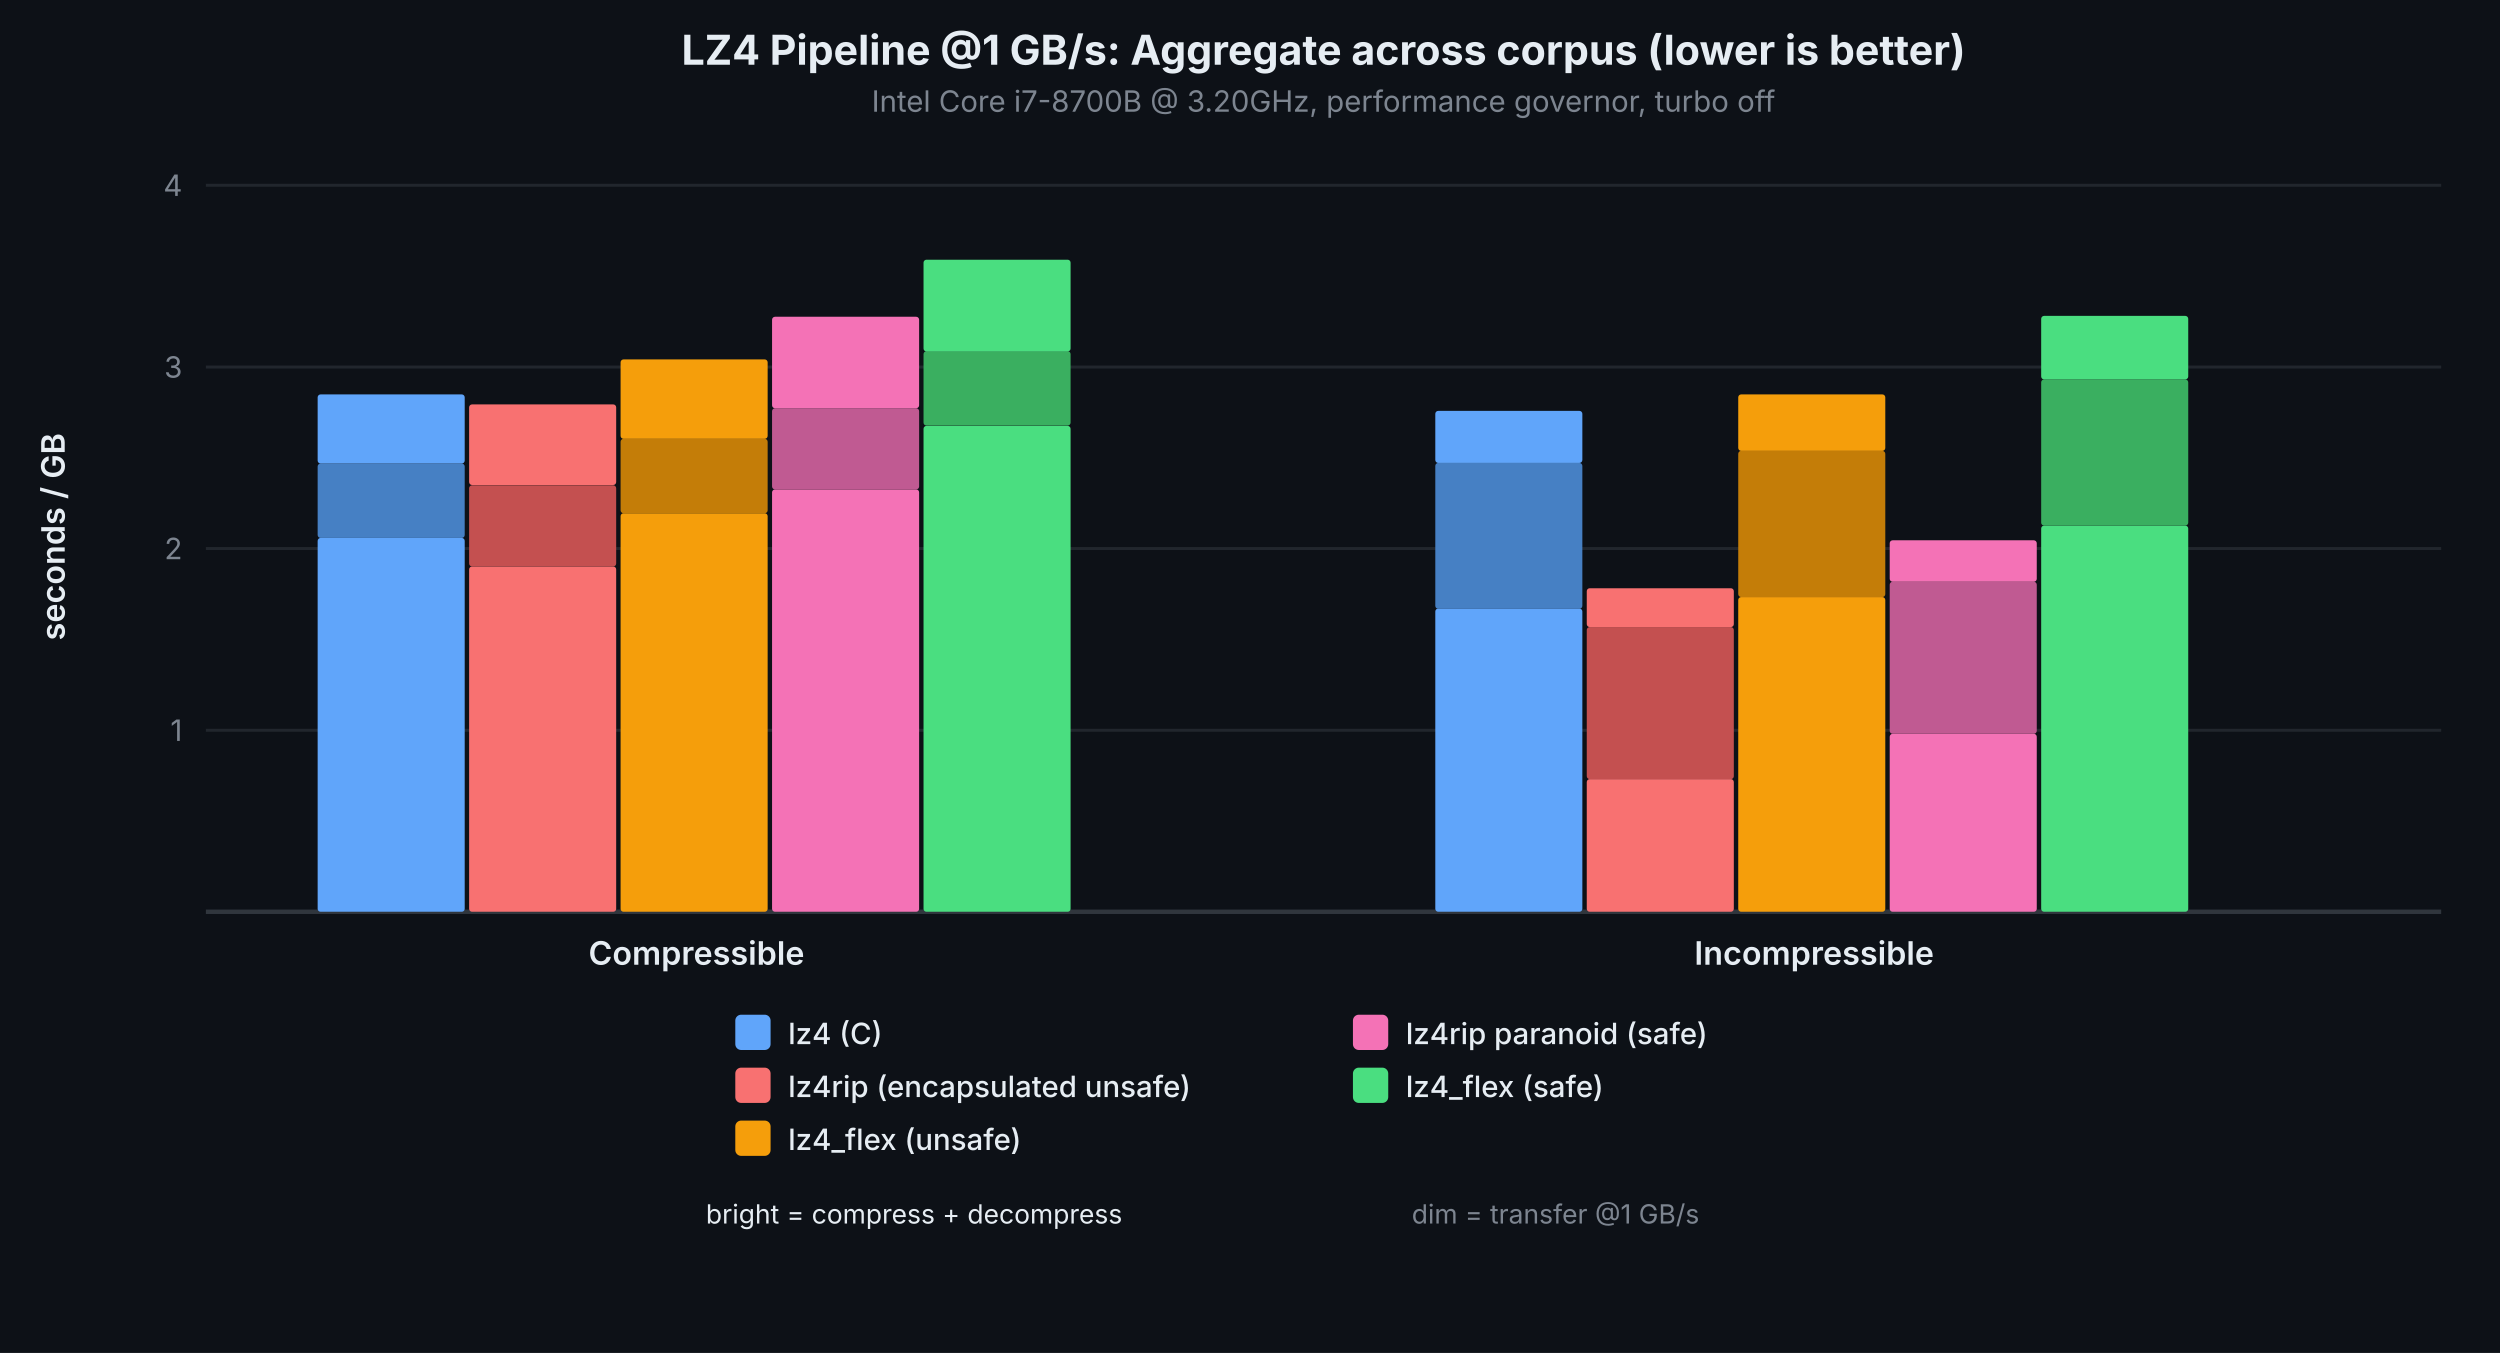
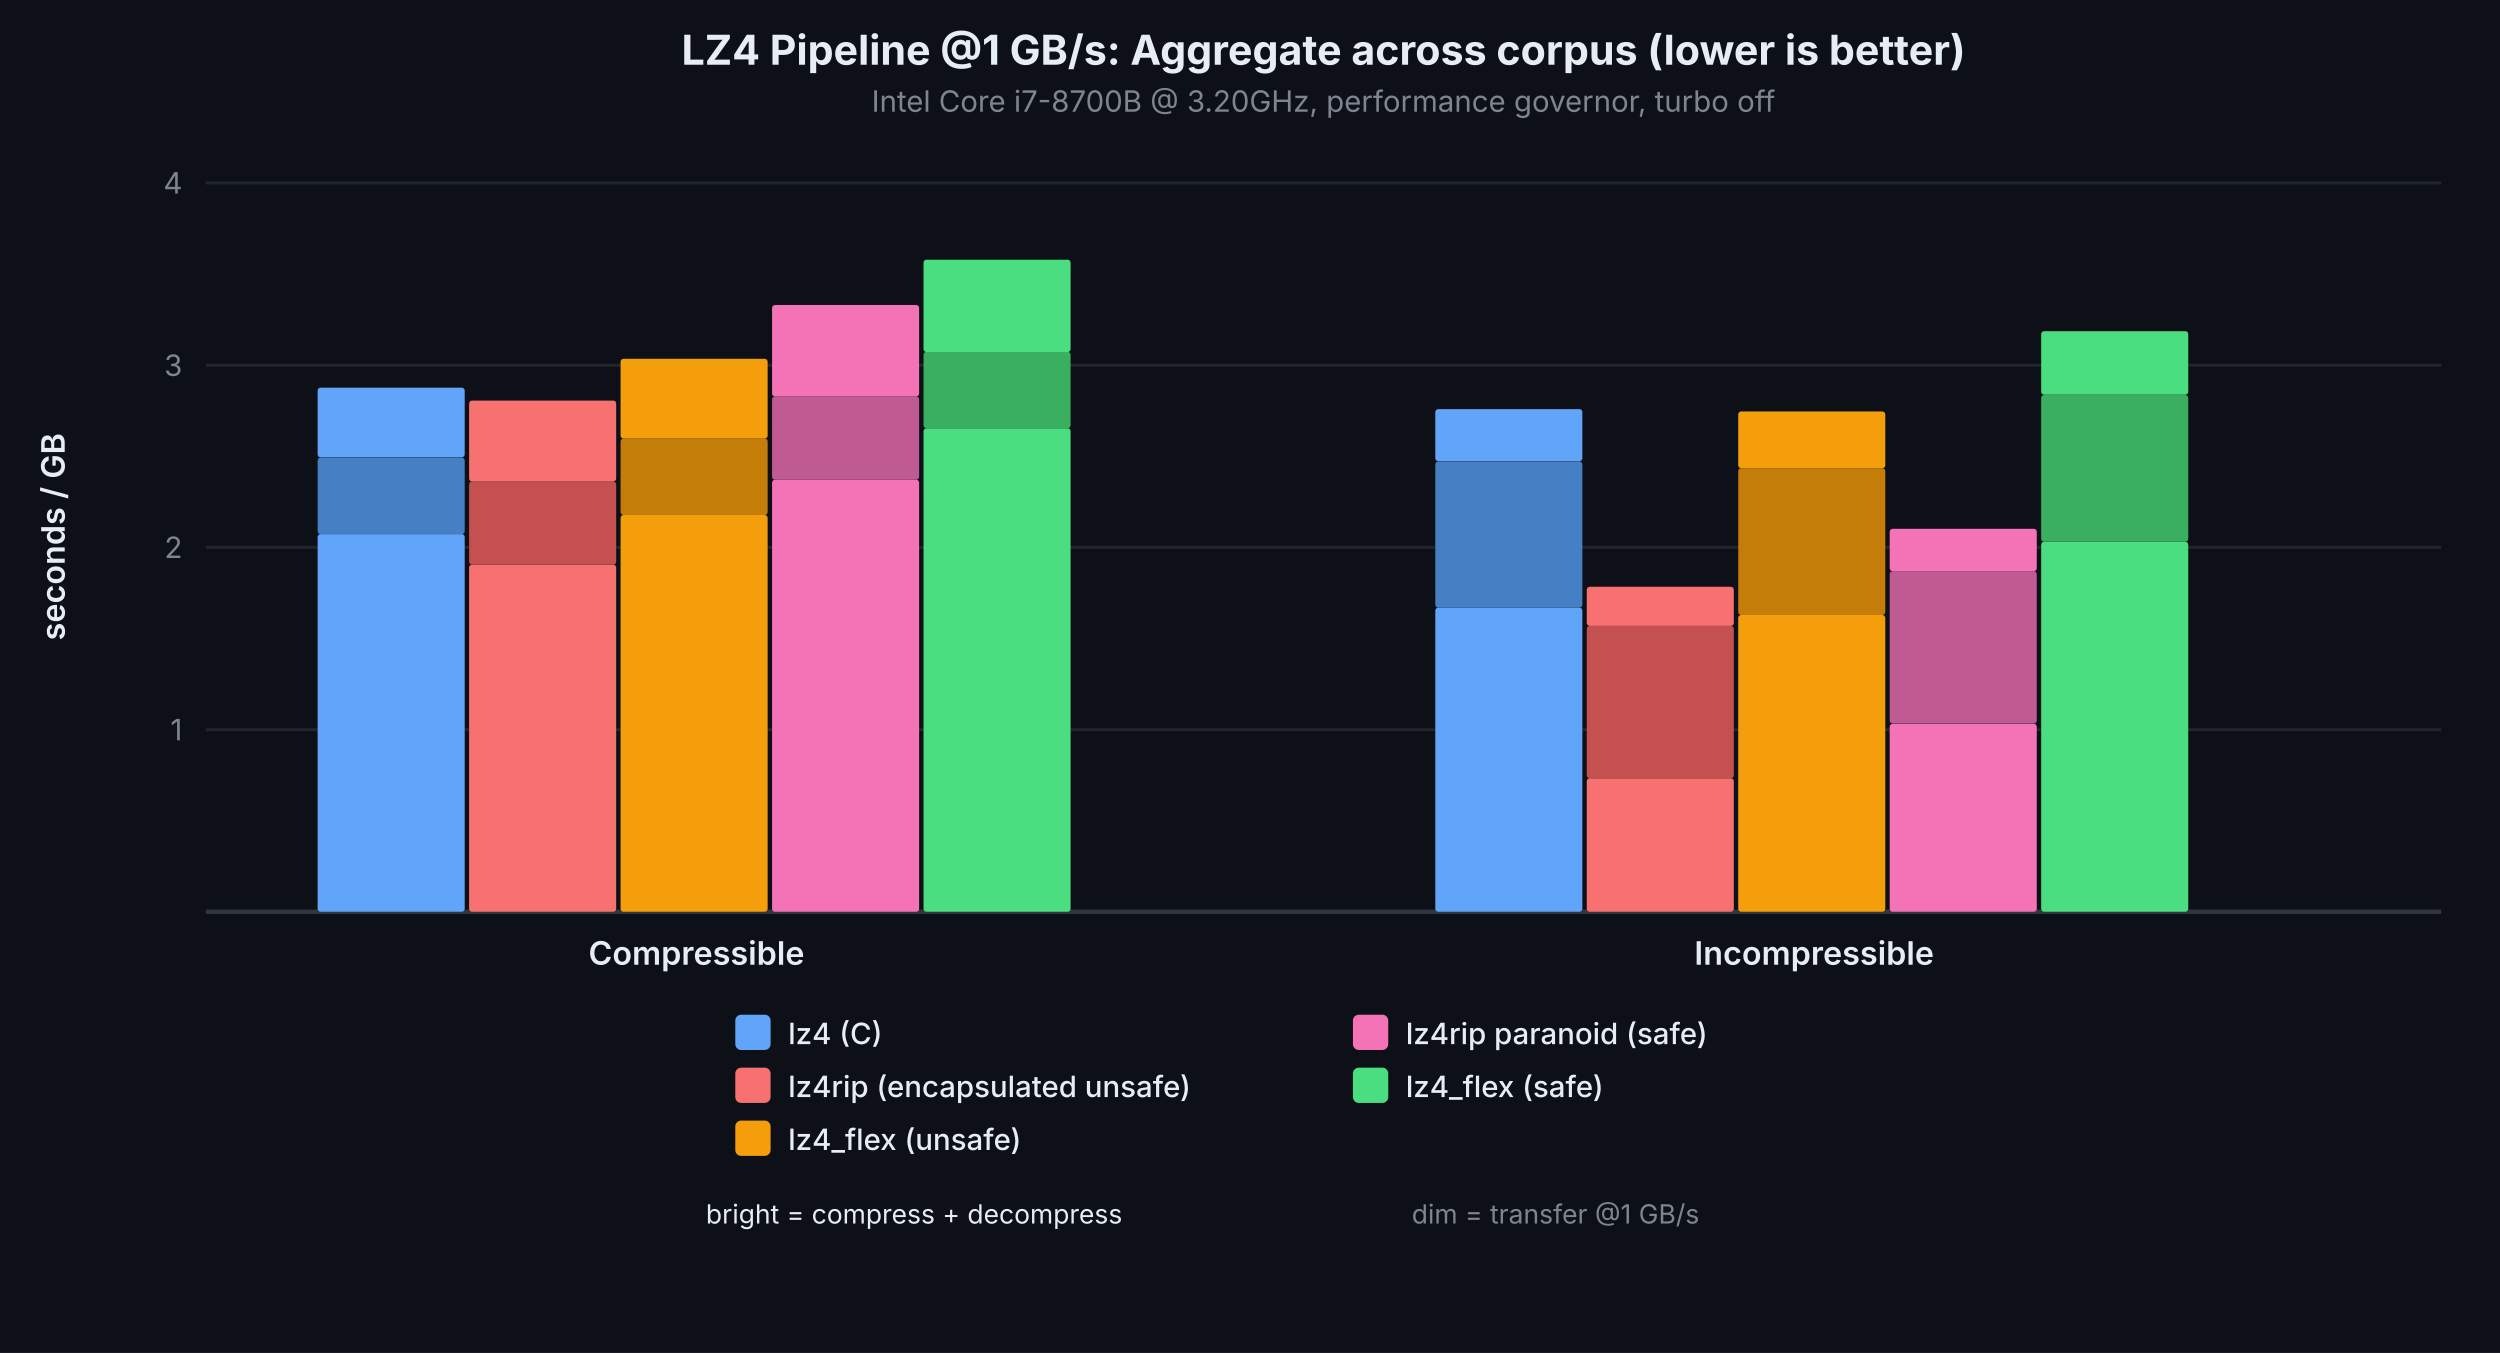
<svg xmlns="http://www.w3.org/2000/svg" viewBox="0 0 850 460" font-family="system-ui, -apple-system, sans-serif">
  <rect width="850" height="460" fill="#0d1117" />
  <text x="450.0" y="22" text-anchor="middle" fill="#e6edf3" font-size="14" font-weight="700">LZ4 Pipeline @1 GB/s: Aggregate across corpus (lower is better)</text>
  <text x="450.0" y="38" text-anchor="middle" fill="#7d8590" font-size="10">Intel Core i7-8700B @ 3.20GHz, performance governor, turbo off</text>
-   <line x1="70" y1="248.3" x2="830" y2="248.3" stroke="#21262d" stroke-width="1" />
-   <text x="62" y="248.3" text-anchor="end" dominant-baseline="middle" fill="#7d8590" font-size="10">1</text>
-   <line x1="70" y1="186.5" x2="830" y2="186.5" stroke="#21262d" stroke-width="1" />
-   <text x="62" y="186.5" text-anchor="end" dominant-baseline="middle" fill="#7d8590" font-size="10">2</text>
-   <line x1="70" y1="124.8" x2="830" y2="124.8" stroke="#21262d" stroke-width="1" />
-   <text x="62" y="124.8" text-anchor="end" dominant-baseline="middle" fill="#7d8590" font-size="10">3</text>
-   <line x1="70" y1="63.0" x2="830" y2="63.0" stroke="#21262d" stroke-width="1" />
-   <text x="62" y="63.0" text-anchor="end" dominant-baseline="middle" fill="#7d8590" font-size="10">4</text>
+   <line x1="70" y1="248.1" x2="830" y2="248.1" stroke="#21262d" stroke-width="1" />
+   <text x="62" y="248.1" text-anchor="end" dominant-baseline="middle" fill="#7d8590" font-size="10">1</text>
+   <line x1="70" y1="186.1" x2="830" y2="186.1" stroke="#21262d" stroke-width="1" />
+   <text x="62" y="186.1" text-anchor="end" dominant-baseline="middle" fill="#7d8590" font-size="10">2</text>
+   <line x1="70" y1="124.2" x2="830" y2="124.2" stroke="#21262d" stroke-width="1" />
+   <text x="62" y="124.2" text-anchor="end" dominant-baseline="middle" fill="#7d8590" font-size="10">3</text>
+   <line x1="70" y1="62.2" x2="830" y2="62.2" stroke="#21262d" stroke-width="1" />
+   <text x="62" y="62.2" text-anchor="end" dominant-baseline="middle" fill="#7d8590" font-size="10">4</text>
  <line x1="70" y1="310" x2="830" y2="310" stroke="#30363d" stroke-width="1.5" />
  <text x="22" y="182.5" text-anchor="middle" fill="#e6edf3" font-size="11" font-weight="600" transform="rotate(-90,22,182.5)">seconds / GB</text>
-   <rect x="108.0" y="182.9" width="50.0" height="127.1" fill="#60a5fa" rx="1" />
-   <rect x="108.0" y="157.6" width="50.0" height="25.3" fill="#4680c4" rx="1" />
-   <rect x="108.0" y="134.1" width="50.0" height="23.5" fill="#60a5fa" rx="1" />
-   <rect x="159.5" y="192.6" width="50.0" height="117.4" fill="#f87171" rx="1" />
-   <rect x="159.5" y="165.0" width="50.0" height="27.6" fill="#c45050" rx="1" />
-   <rect x="159.5" y="137.5" width="50.0" height="27.4" fill="#f87171" rx="1" />
-   <rect x="211.0" y="174.5" width="50.0" height="135.5" fill="#f59e0b" rx="1" />
-   <rect x="211.0" y="149.2" width="50.0" height="25.3" fill="#c47d08" rx="1" />
-   <rect x="211.0" y="122.2" width="50.0" height="27.0" fill="#f59e0b" rx="1" />
-   <rect x="262.5" y="166.4" width="50.0" height="143.6" fill="#f472b6" rx="1" />
-   <rect x="262.5" y="138.8" width="50.0" height="27.6" fill="#c05a92" rx="1" />
-   <rect x="262.5" y="107.7" width="50.0" height="31.1" fill="#f472b6" rx="1" />
-   <rect x="314.0" y="144.8" width="50.0" height="165.2" fill="#4ade80" rx="1" />
-   <rect x="314.0" y="119.4" width="50.0" height="25.3" fill="#3aaf60" rx="1" />
-   <rect x="314.0" y="88.3" width="50.0" height="31.2" fill="#4ade80" rx="1" />
+   <rect x="108.0" y="181.6" width="50.0" height="128.4" fill="#60a5fa" rx="1" />
+   <rect x="108.0" y="155.6" width="50.0" height="26.0" fill="#4680c4" rx="1" />
+   <rect x="108.0" y="131.8" width="50.0" height="23.7" fill="#60a5fa" rx="1" />
+   <rect x="159.5" y="192.0" width="50.0" height="118.0" fill="#f87171" rx="1" />
+   <rect x="159.5" y="163.7" width="50.0" height="28.3" fill="#c45050" rx="1" />
+   <rect x="159.5" y="136.2" width="50.0" height="27.5" fill="#f87171" rx="1" />
+   <rect x="211.0" y="175.1" width="50.0" height="134.9" fill="#f59e0b" rx="1" />
+   <rect x="211.0" y="149.1" width="50.0" height="26.0" fill="#c47d08" rx="1" />
+   <rect x="211.0" y="122.0" width="50.0" height="27.1" fill="#f59e0b" rx="1" />
+   <rect x="262.5" y="163.1" width="50.0" height="146.9" fill="#f472b6" rx="1" />
+   <rect x="262.5" y="134.8" width="50.0" height="28.3" fill="#c05a92" rx="1" />
+   <rect x="262.5" y="103.7" width="50.0" height="31.1" fill="#f472b6" rx="1" />
+   <rect x="314.0" y="145.6" width="50.0" height="164.4" fill="#4ade80" rx="1" />
+   <rect x="314.0" y="119.6" width="50.0" height="26.0" fill="#3aaf60" rx="1" />
+   <rect x="314.0" y="88.3" width="50.0" height="31.4" fill="#4ade80" rx="1" />
  <text x="236.8" y="328" text-anchor="middle" fill="#e6edf3" font-size="11" font-weight="600">Compressible</text>
-   <rect x="488.0" y="206.9" width="50.0" height="103.1" fill="#60a5fa" rx="1" />
-   <rect x="488.0" y="157.4" width="50.0" height="49.6" fill="#4680c4" rx="1" />
-   <rect x="488.0" y="139.7" width="50.0" height="17.7" fill="#60a5fa" rx="1" />
-   <rect x="539.5" y="264.9" width="50.0" height="45.1" fill="#f87171" rx="1" />
-   <rect x="539.5" y="213.2" width="50.0" height="51.7" fill="#c45050" rx="1" />
-   <rect x="539.5" y="200.0" width="50.0" height="13.2" fill="#f87171" rx="1" />
-   <rect x="591.0" y="203.0" width="50.0" height="107.0" fill="#f59e0b" rx="1" />
-   <rect x="591.0" y="153.3" width="50.0" height="49.7" fill="#c47d08" rx="1" />
-   <rect x="591.0" y="134.1" width="50.0" height="19.2" fill="#f59e0b" rx="1" />
-   <rect x="642.5" y="249.5" width="50.0" height="60.5" fill="#f472b6" rx="1" />
-   <rect x="642.5" y="197.8" width="50.0" height="51.7" fill="#c05a92" rx="1" />
-   <rect x="642.5" y="183.7" width="50.0" height="14.1" fill="#f472b6" rx="1" />
-   <rect x="694.0" y="178.7" width="50.0" height="131.3" fill="#4ade80" rx="1" />
-   <rect x="694.0" y="129.0" width="50.0" height="49.7" fill="#3aaf60" rx="1" />
-   <rect x="694.0" y="107.4" width="50.0" height="21.6" fill="#4ade80" rx="1" />
+   <rect x="488.0" y="206.6" width="50.0" height="103.4" fill="#60a5fa" rx="1" />
+   <rect x="488.0" y="156.9" width="50.0" height="49.7" fill="#4680c4" rx="1" />
+   <rect x="488.0" y="139.1" width="50.0" height="17.7" fill="#60a5fa" rx="1" />
+   <rect x="539.5" y="264.6" width="50.0" height="45.4" fill="#f87171" rx="1" />
+   <rect x="539.5" y="212.8" width="50.0" height="51.8" fill="#c45050" rx="1" />
+   <rect x="539.5" y="199.5" width="50.0" height="13.3" fill="#f87171" rx="1" />
+   <rect x="591.0" y="209.1" width="50.0" height="100.9" fill="#f59e0b" rx="1" />
+   <rect x="591.0" y="159.2" width="50.0" height="49.9" fill="#c47d08" rx="1" />
+   <rect x="591.0" y="139.9" width="50.0" height="19.3" fill="#f59e0b" rx="1" />
+   <rect x="642.5" y="246.1" width="50.0" height="63.9" fill="#f472b6" rx="1" />
+   <rect x="642.5" y="194.2" width="50.0" height="51.8" fill="#c05a92" rx="1" />
+   <rect x="642.5" y="179.8" width="50.0" height="14.4" fill="#f472b6" rx="1" />
+   <rect x="694.0" y="184.2" width="50.0" height="125.8" fill="#4ade80" rx="1" />
+   <rect x="694.0" y="134.3" width="50.0" height="49.9" fill="#3aaf60" rx="1" />
+   <rect x="694.0" y="112.6" width="50.0" height="21.6" fill="#4ade80" rx="1" />
  <text x="616.8" y="328" text-anchor="middle" fill="#e6edf3" font-size="11" font-weight="600">Incompressible</text>
  <rect x="250" y="345" width="12" height="12" fill="#60a5fa" rx="2" />
  <text x="268" y="355" fill="#e6edf3" font-size="10" font-weight="500">lz4 (C)</text>
  <rect x="250" y="363" width="12" height="12" fill="#f87171" rx="2" />
  <text x="268" y="373" fill="#e6edf3" font-size="10" font-weight="500">lz4rip (encapsulated unsafe)</text>
  <rect x="250" y="381" width="12" height="12" fill="#f59e0b" rx="2" />
  <text x="268" y="391" fill="#e6edf3" font-size="10" font-weight="500">lz4_flex (unsafe)</text>
  <rect x="460" y="345" width="12" height="12" fill="#f472b6" rx="2" />
  <text x="478" y="355" fill="#e6edf3" font-size="10" font-weight="500">lz4rip paranoid (safe)</text>
  <rect x="460" y="363" width="12" height="12" fill="#4ade80" rx="2" />
  <text x="478" y="373" fill="#e6edf3" font-size="10" font-weight="500">lz4_flex (safe)</text>
  <text x="240" y="416" fill="#e6edf3" font-size="9">bright = compress + decompress</text>
  <text x="480" y="416" fill="#7d8590" font-size="9">dim = transfer @1 GB/s</text>
</svg>
